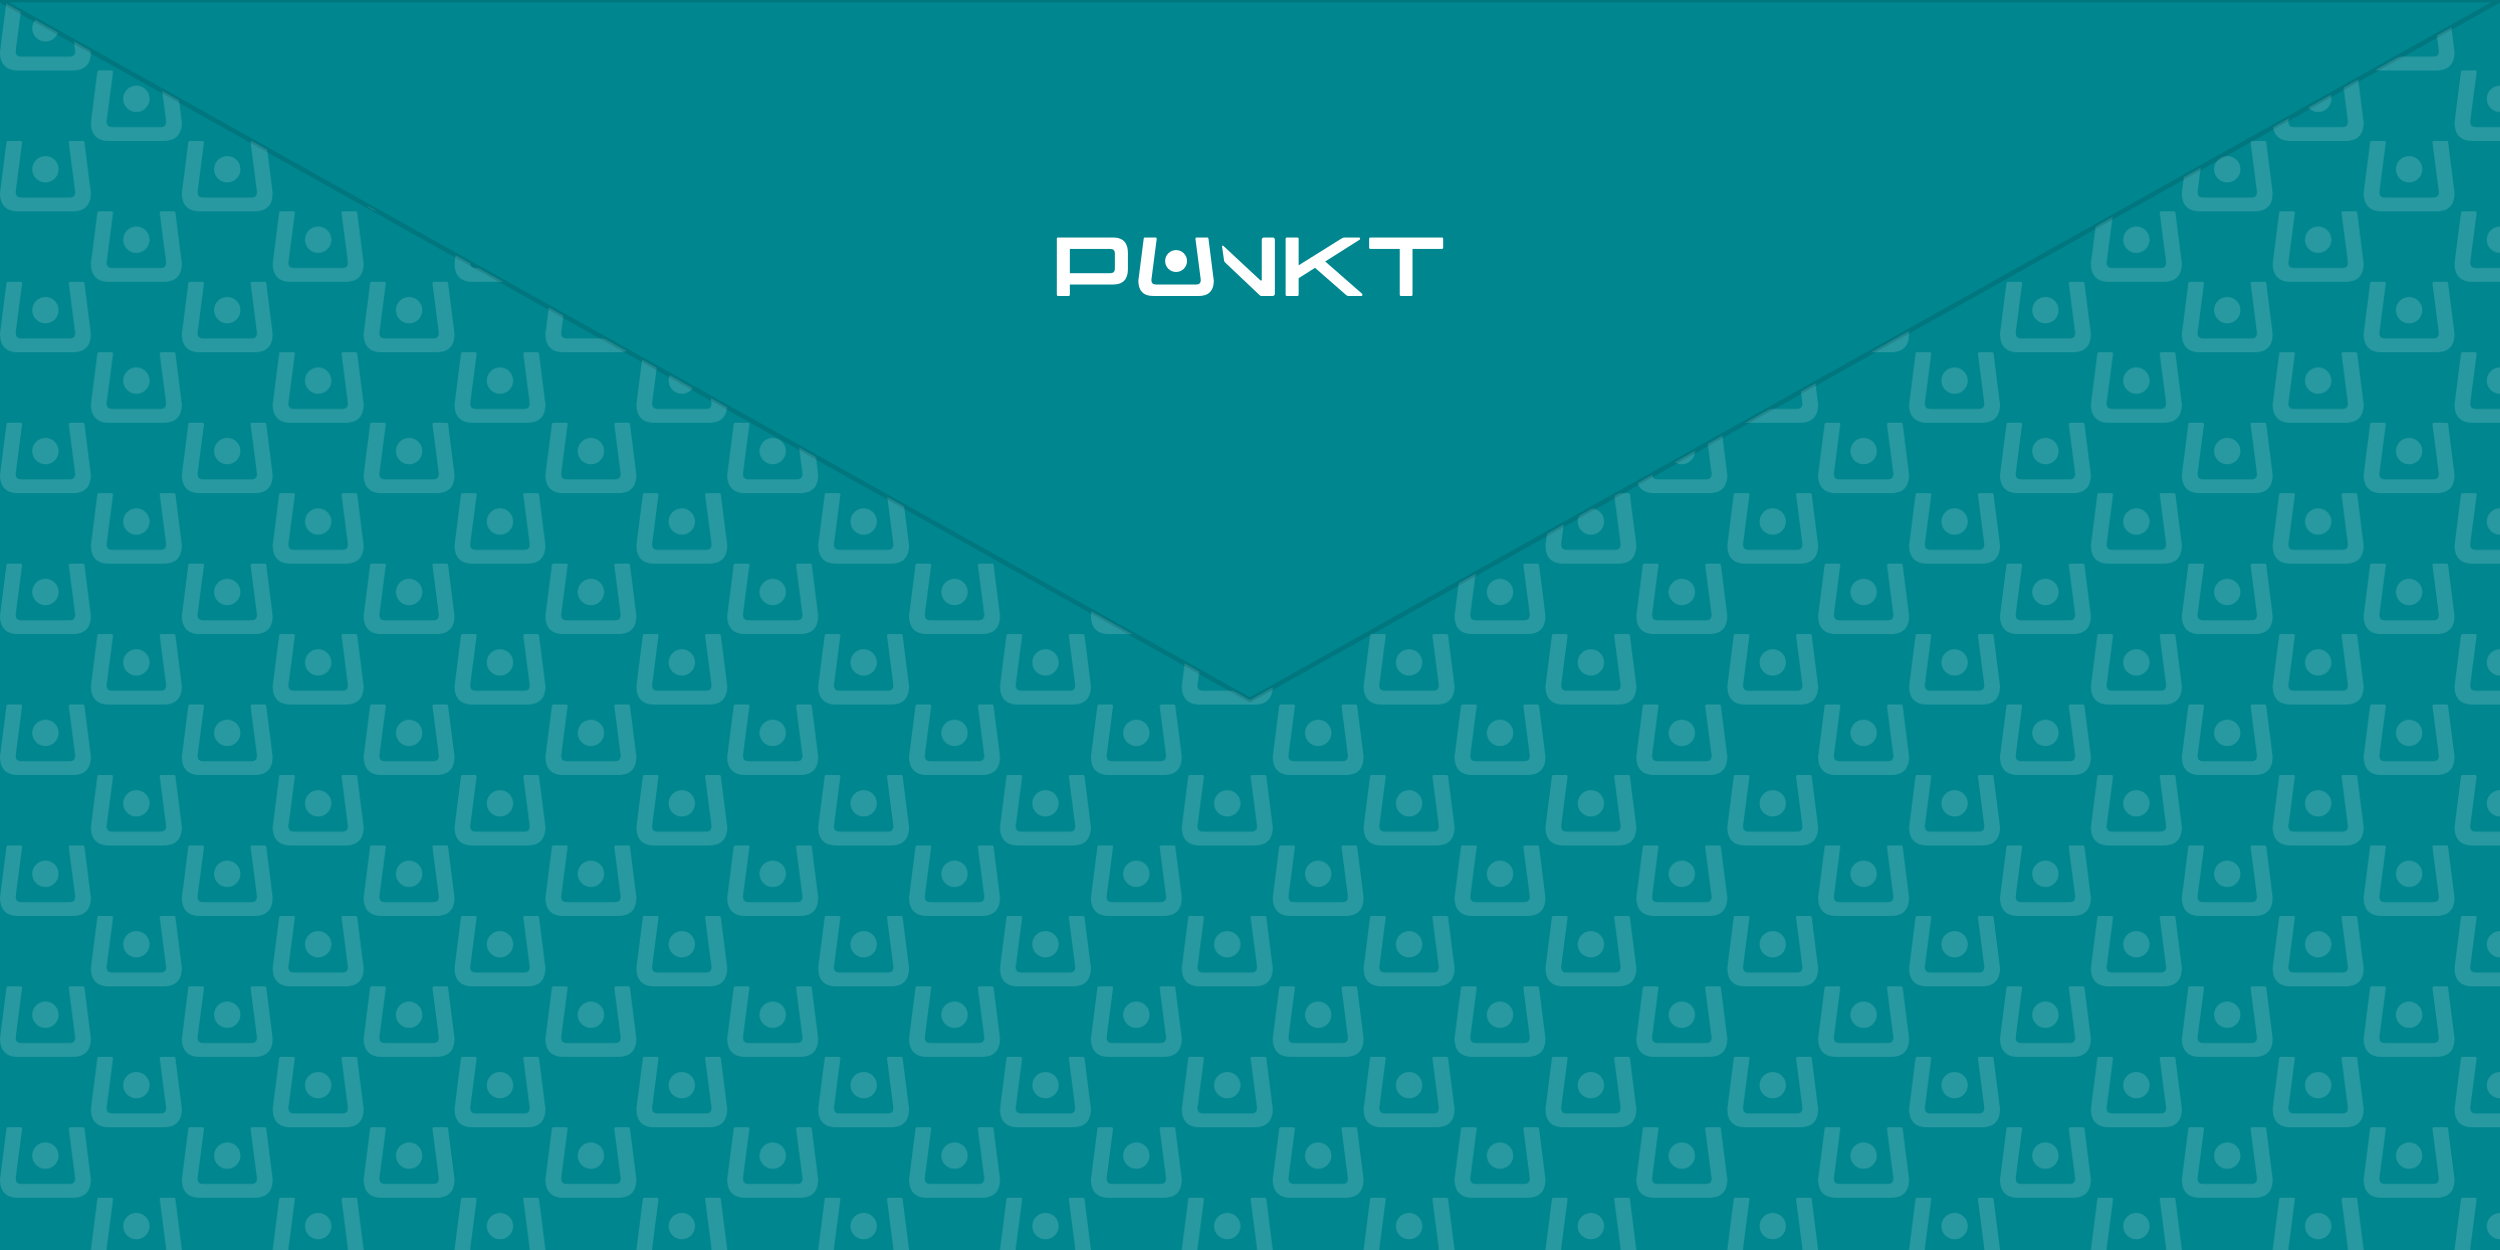
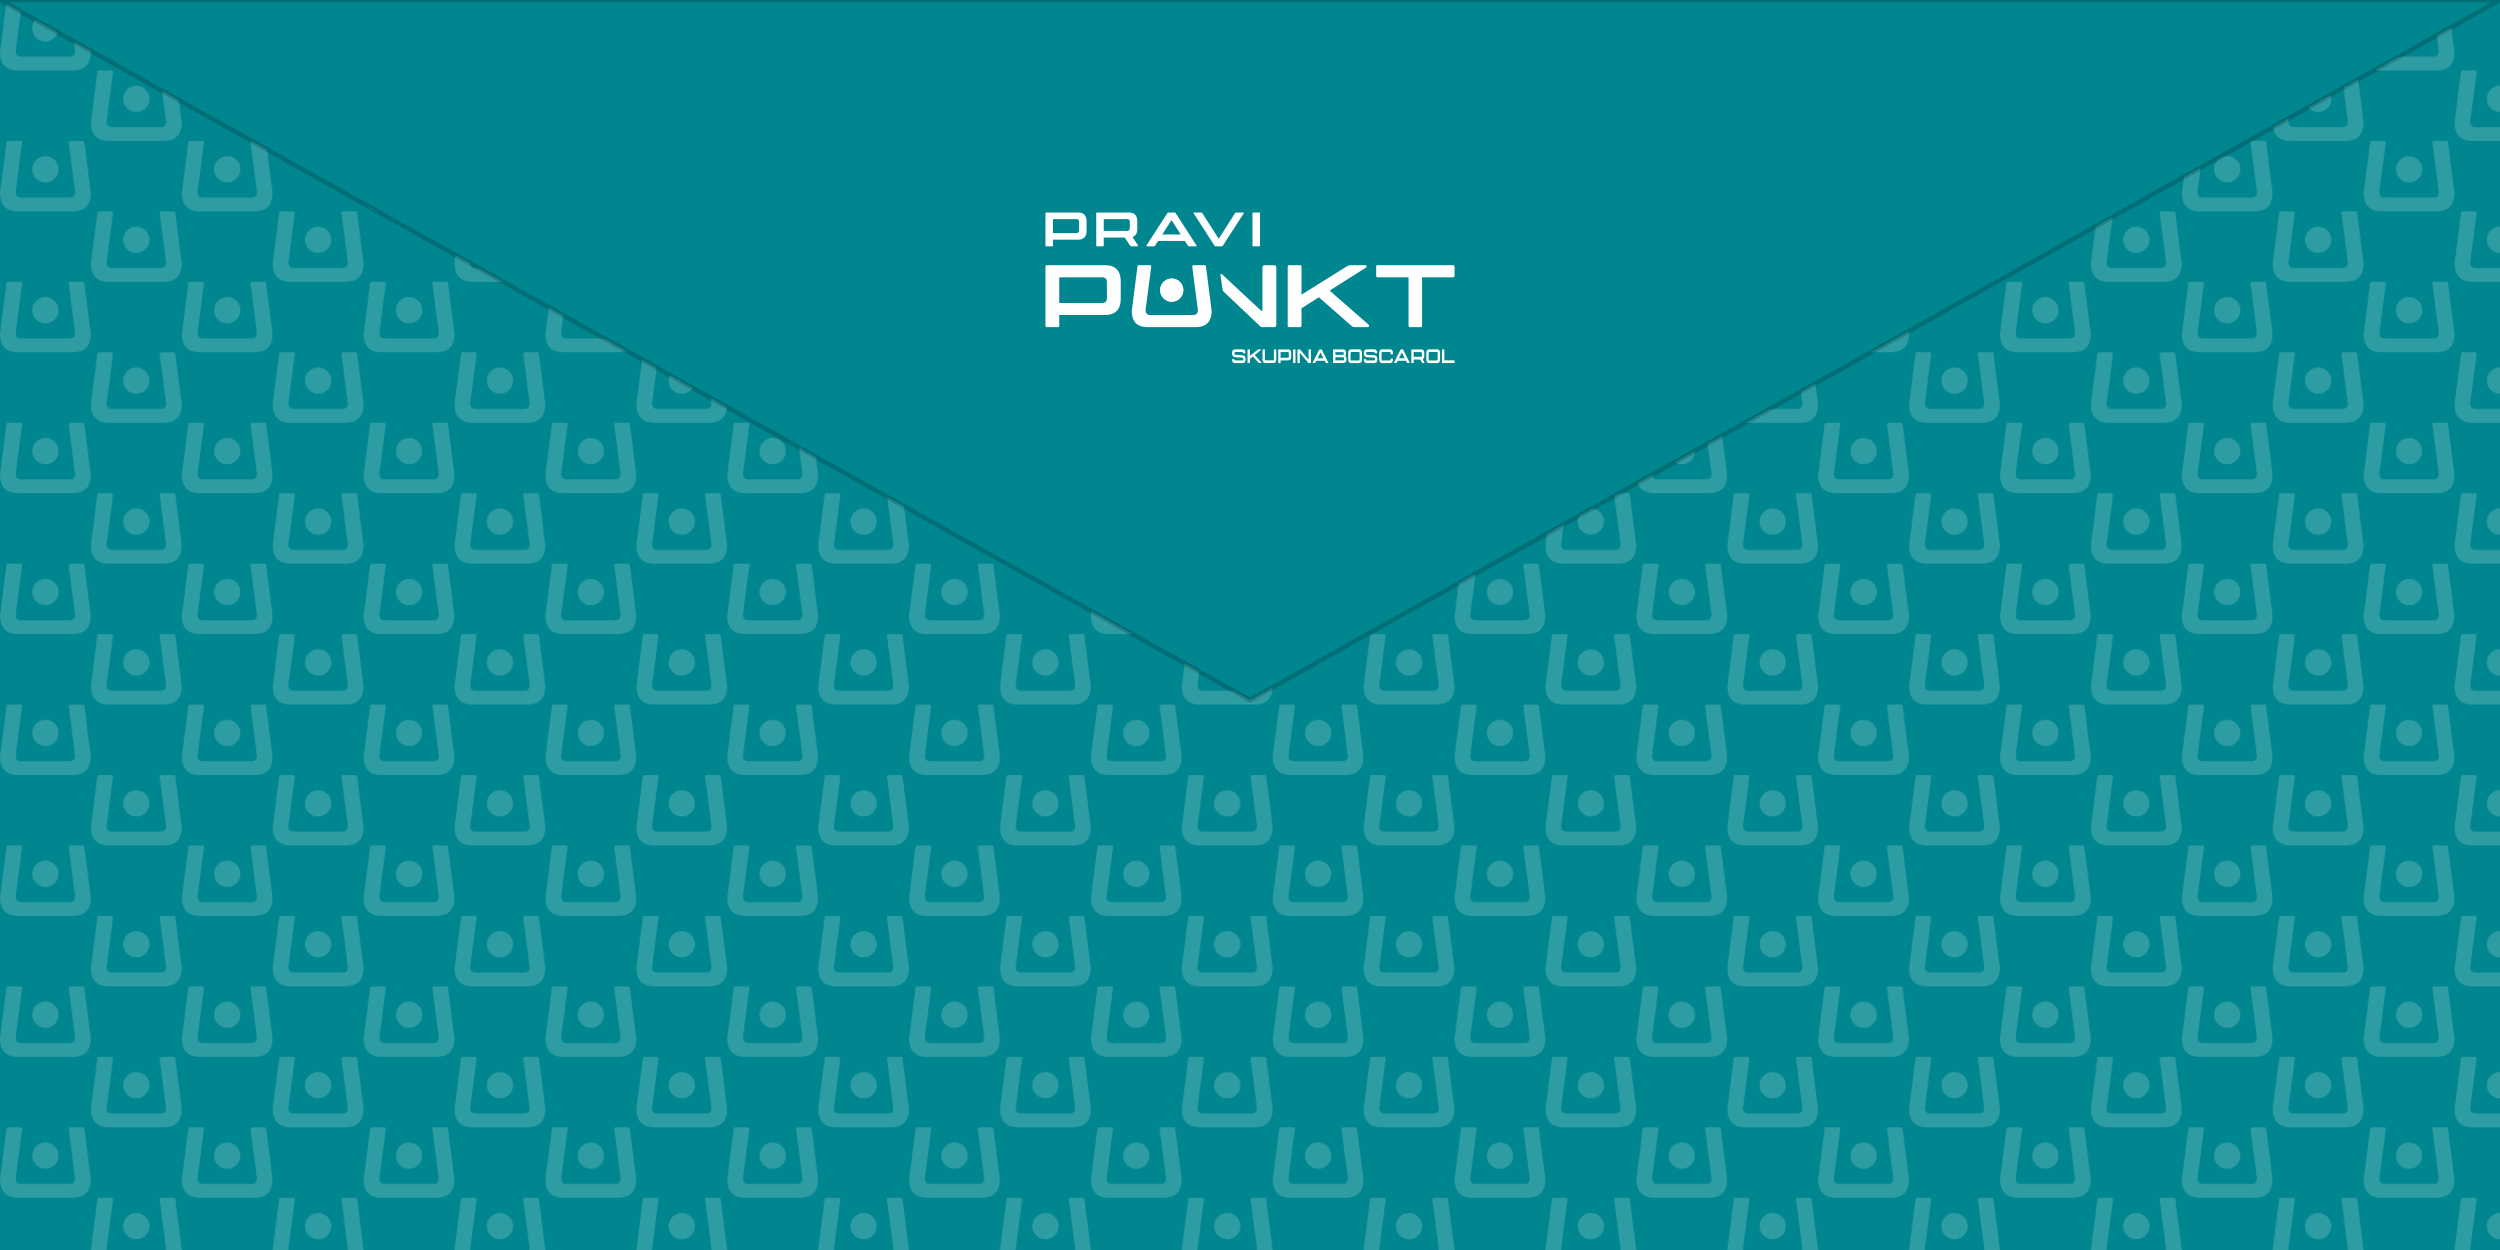
<svg xmlns="http://www.w3.org/2000/svg" xmlns:xlink="http://www.w3.org/1999/xlink" width="220mm" height="110mm" viewBox="0 0 220 110">
  <defs>
-     <symbol id="wm" viewBox="150 550.29 900 136.22" preserveAspectRatio="xMidYMid meet">
-       <path d="M 180.35 576.95 L 180.35 633.39 L 273.96 633.39 C 281.55 633.39 285.25 630.47 285.25 622.10 L 285.25 588.04 C 285.25 579.67 281.55 576.95 273.96 576.95 Z M 150 683.40 L 150 553.40 C 150 551.46 151.16 550.29 153.11 550.29 L 280.97 550.29 C 305.10 550.29 315.61 563.71 315.61 585.90 L 315.61 624.43 C 315.61 646.42 305.10 659.85 280.97 659.85 L 180.35 659.85 L 180.35 683.40 C 180.35 685.35 179.38 686.51 177.44 686.51 L 153.11 686.51 C 151.16 686.51 150 685.35 150 683.40 " />
-       <path d="M 500.18 550.29 L 476.05 550.29 C 474.11 550.29 472.94 551.46 472.94 553.40 L 485.30 648.76 C 485.30 657.13 481.41 659.85 474.01 659.85 L 381.58 659.85 C 374.18 659.85 370.29 657.13 370.29 648.76 L 382.71 553.40 C 382.71 551.46 381.73 550.29 379.79 550.29 L 355.46 550.29 C 353.51 550.29 352.35 551.46 352.35 553.40 L 339.93 650.90 C 339.93 673.08 350.44 686.51 374.57 686.51 L 481.02 686.51 C 483.10 686.51 485.04 686.38 486.92 686.18 C 506.85 684.10 515.66 671.17 515.66 650.90 L 503.30 553.40 C 503.30 551.46 502.13 550.29 500.18 550.29 " />
-       <path d="M 653 550.29 L 632.30 550.29 C 629.58 550.29 627.37 552.5 627.37 555.21 L 627.37 648.89 C 627.37 649.89 626.56 650.71 625.56 650.71 C 625.10 650.71 624.66 650.53 624.32 650.22 L 537.93 569.74 C 536.68 568.57 534.65 569.63 534.90 571.33 L 539.62 604.07 C 539.85 605.67 540.62 607.15 541.79 608.26 L 621.87 684.12 C 621.90 684.16 621.94 684.20 621.99 684.23 C 623.69 685.57 624.48 686.51 626.40 686.51 L 653 686.51 C 655.72 686.51 657.92 684.31 657.92 681.58 L 657.92 555.21 C 657.92 552.49 655.72 550.29 653 550.29 " />
-       <path d="M 682.97 683.40 L 682.97 553.40 C 682.97 551.46 684.14 550.29 686.08 550.29 L 710.41 550.29 C 712.35 550.29 713.33 551.46 713.33 553.40 L 713.33 615.09 L 811.02 553.98 C 813.94 552.23 817.05 550.29 820.75 550.29 L 854.03 550.29 C 856.56 550.29 857.92 553.79 854.81 555.74 L 775.21 606.14 L 861.03 681.26 C 862.59 682.82 862.40 686.51 859.28 686.51 L 829.51 686.51 C 826.40 686.51 825.03 685.35 822.70 683.21 L 751.47 620.93 L 713.33 645.06 L 713.33 683.40 C 713.33 685.35 712.35 686.51 710.41 686.51 L 686.08 686.51 C 684.14 686.51 682.97 685.35 682.97 683.40 " />
-       <path d="M 948.80 683.40 L 948.80 576.95 L 880.68 576.95 C 878.74 576.95 877.57 575.78 877.57 573.83 L 877.57 553.40 C 877.57 551.46 878.74 550.29 880.68 550.29 L 1046.88 550.29 C 1048.83 550.29 1050 551.46 1050 553.40 L 1050 573.83 C 1050 575.78 1048.83 576.95 1046.88 576.95 L 978.57 576.95 L 978.57 683.40 C 978.57 685.35 977.60 686.51 975.66 686.51 L 951.91 686.51 C 949.96 686.51 948.80 685.35 948.80 683.40 " />
-       <path d="M 453.30 605.11 C 453.30 619.19 441.88 630.61 427.80 630.61 C 413.71 630.61 402.30 619.19 402.30 605.11 C 402.30 591.03 413.71 579.61 427.80 579.61 C 441.88 579.61 453.30 591.03 453.30 605.11 " />
+     <symbol id="lg-pos" viewBox="0 0 394.69 145.29">
+       <path d="M0,109.22v-57.01c0-.85.51-1.37,1.37-1.37h56.07c10.58,0,15.19,5.89,15.19,15.62v16.9c0,9.64-4.61,15.53-15.19,15.53H13.31v10.33c0,.85-.43,1.37-1.28,1.37H1.37c-.85,0-1.37-.51-1.37-1.37ZM13.31,62.54v24.75h41.05c3.33,0,4.95-1.28,4.95-4.95v-14.94c0-3.67-1.62-4.86-4.95-4.86H13.31Z" fill="#000" />
+       <path d="M233.73,109.22v-57.01c0-.85.51-1.37,1.37-1.37h10.67c.85,0,1.28.51,1.28,1.37v27.05l42.84-26.8c1.28-.77,2.65-1.62,4.27-1.62h14.59c1.11,0,1.71,1.54.34,2.39l-34.91,22.1,37.64,32.94c.68.68.6,2.3-.77,2.3h-13.06c-1.37,0-1.96-.51-2.99-1.45l-31.24-27.31-16.73,10.58v16.81c0,.85-.43,1.37-1.28,1.37h-10.67c-.85,0-1.37-.51-1.37-1.37Z" fill="#000" />
+       <path d="M350.31,109.22v-46.68h-29.87c-.85,0-1.37-.51-1.37-1.37v-8.96c0-.85.51-1.37,1.37-1.37h72.88c.85,0,1.37.51,1.37,1.37v8.96c0,.85-.51,1.37-1.37,1.37h-29.96v46.68c0,.85-.43,1.37-1.28,1.37h-10.41c-.85,0-1.37-.51-1.37-1.37Z" fill="#000" />
+       <path d="M220.59,50.85h-9.08c-1.19,0-2.16.97-2.16,2.16v41.08c0,.44-.36.8-.8.8h0c-.2,0-.4-.08-.54-.21l-37.88-35.29c-.55-.51-1.44-.05-1.33.7l2.07,14.36c.1.7.44,1.35.95,1.84l35.12,33.27s.04.03.05.05c.75.59,1.09,1,1.93,1h11.66c1.19,0,2.16-.97,2.16-2.16v-55.42c0-1.19-.97-2.16-2.16-2.16Z" fill="#000" />
+       <path d="M0,31.88V.75c0-.47.28-.75.75-.75h30.62c5.78,0,8.3,3.22,8.3,8.53v9.23c0,5.27-2.52,8.48-8.3,8.48H7.27v5.64c0,.47-.23.75-.7.75H.75c-.47,0-.75-.28-.75-.75ZM7.27,6.39v13.52h22.42c1.82,0,2.7-.7,2.7-2.7v-8.16c0-2-.89-2.66-2.7-2.66H7.27Z" fill="#000" />
+       <path d="M48.98,31.88V.75c0-.47.28-.75.75-.75h30.62c5.78,0,8.3,3.22,8.3,8.53v7.08c0,4.05-1.44,6.9-4.71,8.02l5.17,7.78c.47.65-.09,1.21-.89,1.21h-5.27c-.61,0-.93-.28-1.31-.79l-5.22-7.69h-20.18v7.74c0,.47-.23.75-.7.75h-5.83c-.47,0-.75-.28-.75-.75ZM56.25,6.39v11.37h22.42c1.82,0,2.7-.7,2.7-2.66v-6.06c0-2-.89-2.66-2.7-2.66h-22.42Z" fill="#000" />
+       <path d="M124.67,0c.51,0,.75.28,1.03.75l19.95,30.9c.42.61.09.98-.37.98h-6.9c-.51,0-.79-.33-1.12-.84l-2.8-4.38h-25.73l-2.8,4.38c-.33.51-.56.84-1.12.84h-6.9c-.47,0-.79-.37-.37-.98L117.5.75c.28-.47.56-.75,1.03-.75h6.15ZM112.7,21.21h17.8l-8.58-13.47h-.61l-8.62,13.47Z" fill="#000" />
+       <path d="M163.03,31.88L143.08.98c-.42-.61-.09-.98.37-.98h6.9c.56,0,.79.33,1.12.84l15.38,24.05h.61L182.79.84c.33-.51.61-.84,1.12-.84h6.9c.47,0,.79.37.37.98l-19.95,30.9c-.28.47-.51.75-1.03.75h-6.15c-.47,0-.75-.28-1.03-.75Z" fill="#000" />
+       <path d="M199.71,31.88V.75c0-.47.28-.75.75-.75h5.83c.47,0,.7.28.7.75v31.13c0,.47-.23.75-.7.75h-5.83c-.47,0-.75-.28-.75-.75Z" fill="#000" />
+       <path d="M153.57,50.85h-10.58c-.85,0-1.37.51-1.37,1.37l5.42,41.82c0,3.67-1.71,4.86-4.95,4.86h-40.54c-3.24,0-4.95-1.19-4.95-4.86l5.45-41.82c0-.85-.43-1.37-1.28-1.37h-10.67c-.85,0-1.37.51-1.37,1.37l-5.45,42.76c0,9.73,4.61,15.62,15.19,15.62h46.68c.91,0,1.76-.06,2.59-.15,8.74-.91,12.6-6.58,12.6-15.47l-5.42-42.76c0-.85-.51-1.37-1.37-1.37Z" fill="#00868f" />
+       <circle cx="121.83" cy="74.89" r="11.18" fill="#00868f" />
+       <circle cx="121.83" cy="74.89" r="11.18" fill="#00868f" />
+       <path d="M180.04,141.92c0-.28.12-.43.37-.43h1.47c.25,0,.37.15.41.43.1.54.47.8.94.8h6.6c.69,0,1.06-.36,1.06-1.22,0-.66-.1-1.4-1.1-1.44l-6.6-.45c-2.25-.15-3.14-1.59-3.14-3.89,0-2.64,1.06-3.69,3.2-3.69h6.71c2.1,0,2.94,1.22,2.94,3.37,0,.28-.12.43-.37.43h-1.47c-.25,0-.37-.15-.41-.43-.1-.54-.47-.8-.94-.8h-6.36c-.69,0-1.06.36-1.06,1.22,0,.66.1,1.4,1.1,1.44l6.6.45c2.25.15,3.14,1.59,3.14,3.87,0,2.66-1.06,3.71-3.2,3.71h-6.95c-2.1,0-2.94-1.22-2.94-3.37Z" fill="#00868f" />
+       <path d="M194.97,144.92v-12.5c0-.19.09-.3.23-.3h1.84c.15,0,.22.11.22.3v5.93l7.37-5.88c.22-.17.46-.36.73-.36h2.51c.19,0,.29.34.06.52l-6.01,4.85,6.48,7.23c.12.15.1.51-.13.51h-2.25c-.24,0-.34-.11-.51-.32l-5.38-5.99-2.88,2.32v3.69c0,.19-.07.3-.22.3h-1.84c-.15,0-.23-.11-.23-.3Z" fill="#00868f" />
+       <path d="M209.43,141.79v-9.38c0-.19.09-.3.23-.3h1.84c.15,0,.22.11.22.3v9.17c0,.8.29,1.07.85,1.07h6.98c.56,0,.85-.26.85-1.07v-9.17c0-.19.07-.3.22-.3h1.84c.15,0,.23.11.23.3v9.38c0,2.13-.79,3.43-2.61,3.43h-8.04c-1.82,0-2.61-1.29-2.61-3.43Z" fill="#00868f" />
+       <path d="M224.6,144.92v-12.5c0-.19.09-.3.23-.3h9.65c1.82,0,2.61,1.29,2.61,3.43v3.71c0,2.12-.79,3.41-2.61,3.41h-7.59v2.27c0,.19-.07.3-.22.3h-1.84c-.15,0-.23-.11-.23-.3ZM226.89,134.68v5.43h7.07c.57,0,.85-.28.85-1.09v-3.28c0-.8-.28-1.07-.85-1.07h-7.07Z" fill="#00868f" />
+       <path d="M238.94,144.92v-12.5c0-.19.09-.3.23-.3h1.84c.15,0,.22.11.22.3v12.5c0,.19-.07.3-.22.3h-1.84c-.15,0-.23-.11-.23-.3Z" fill="#00868f" />
+       <path d="M243.14,144.92v-12.5c0-.19.09-.3.23-.3h2.14c.13,0,.21.09.32.22l7.83,9.43h.19v-9.36c0-.19.09-.3.24-.3h1.84c.15,0,.24.11.24.3v12.5c0,.19-.09.3-.24.3h-2.14c-.15,0-.21-.09-.34-.22l-7.81-9.43h-.21v9.36c0,.19-.07.3-.22.3h-1.84c-.15,0-.23-.11-.23-.3Z" fill="#00868f" />
+       <path d="M266.31,132.11c.16,0,.24.11.32.3l6.29,12.41c.13.24.03.39-.12.39h-2.17c-.16,0-.25-.13-.35-.34l-.88-1.76h-8.11l-.88,1.76c-.1.21-.18.34-.35.34h-2.17c-.15,0-.25-.15-.12-.39l6.29-12.41c.09-.19.18-.3.32-.3h1.94ZM262.54,140.63h5.61l-2.7-5.41h-.19l-2.72,5.41Z" fill="#00868f" />
+       <path d="M277.45,144.93v-12.54c0-.19.07-.28.22-.28h9.53c1.95,0,2.84,1.05,2.84,3.37v.34c0,1.2-.25,2.04-.97,2.49v.24c.91.45,1.34,1.24,1.34,2.28v.79c0,2.26-.94,3.59-3.11,3.59h-9.62c-.15,0-.22-.09-.22-.28ZM279.74,134.68v2.7h7.15c.5,0,.9-.09.9-1.16v-.39c0-1.12-.4-1.14-.88-1.14h-7.17ZM279.74,139.69v2.96h7.39c.69,0,1.03-.26,1.03-1.12v-.69c0-.82-.34-1.14-1.03-1.14h-7.39Z" fill="#00868f" />
+       <path d="M292.1,141.86v-6.4c0-2.13.91-3.43,2.73-3.43h7.8c1.82,0,2.73,1.29,2.73,3.43v6.4c0,2.13-.91,3.43-2.73,3.43h-7.8c-1.82,0-2.73-1.29-2.73-3.43ZM302.1,142.73c.57,0,.97-.26.97-1.07v-5.99c0-.8-.4-1.07-.97-1.07h-6.74c-.57,0-.97.26-.97,1.07v5.99c0,.8.4,1.07.97,1.07h6.74Z" fill="#00868f" />
+       <path d="M307.13,141.92c0-.28.12-.43.37-.43h1.47c.25,0,.37.15.41.43.1.54.47.8.94.8h6.6c.69,0,1.06-.36,1.06-1.22,0-.66-.1-1.4-1.1-1.44l-6.6-.45c-2.25-.15-3.14-1.59-3.14-3.89,0-2.64,1.06-3.69,3.2-3.69h6.71c2.1,0,2.94,1.22,2.94,3.37,0,.28-.12.43-.37.43h-1.47c-.25,0-.37-.15-.41-.43-.1-.54-.47-.8-.94-.8h-6.36c-.69,0-1.06.36-1.06,1.22,0,.66.1,1.4,1.1,1.44l6.6.45c2.25.15,3.14,1.59,3.14,3.87,0,2.66-1.06,3.71-3.2,3.71h-6.95c-2.1,0-2.94-1.22-2.94-3.37Z" fill="#00868f" />
+       <path d="M321.98,141.86v-6.4c0-2.13.91-3.43,2.73-3.43h7.93c1.82,0,2.6,1.29,2.6,3.43v1.05c0,.21-.1.32-.26.32h-1.79c-.15,0-.23-.11-.23-.32v-.84c0-.8-.24-1.07-.79-1.07h-6.92c-.57,0-.97.26-.97,1.07v5.99c0,.8.4,1.07.97,1.07h6.92c.56,0,.79-.24.79-1.12v-.34c0-.21.09-.32.25-.32h1.78c.16,0,.26.11.26.32v.54c0,2.21-.78,3.48-2.6,3.48h-7.93c-1.82,0-2.73-1.29-2.73-3.43Z" fill="#00868f" />
+       <path d="M344.79,132.11c.16,0,.24.11.32.3l6.29,12.41c.13.24.03.39-.12.39h-2.17c-.16,0-.25-.13-.35-.34l-.88-1.76h-8.11l-.88,1.76c-.1.21-.18.34-.35.34h-2.17c-.15,0-.25-.15-.12-.39l6.29-12.41c.09-.19.18-.3.32-.3h1.94ZM341.02,140.63h5.61l-2.7-5.41h-.19l-2.72,5.41Z" fill="#00868f" />
+       <path d="M352.99,144.92v-12.5c0-.19.09-.3.23-.3h9.65c1.82,0,2.61,1.29,2.61,3.43v2.85c0,1.63-.46,2.77-1.48,3.22l1.63,3.13c.15.26-.03.49-.28.49h-1.66c-.19,0-.29-.11-.41-.32l-1.65-3.09h-6.36v3.11c0,.19-.07.3-.22.3h-1.84c-.15,0-.23-.11-.23-.3ZM355.28,134.68v4.57h7.07c.57,0,.85-.28.85-1.07v-2.43c0-.8-.28-1.07-.85-1.07h-7.07Z" fill="#00868f" />
+       <path d="M367.45,141.86v-6.4c0-2.13.91-3.43,2.73-3.43h7.8c1.82,0,2.73,1.29,2.73,3.43v6.4c0,2.13-.91,3.43-2.73,3.43h-7.8c-1.82,0-2.73-1.29-2.73-3.43ZM377.45,142.73c.57,0,.97-.26.97-1.07v-5.99c0-.8-.4-1.07-.97-1.07h-6.74c-.57,0-.97.26-.97,1.07v5.99c0,.8.4,1.07.97,1.07h6.74Z" fill="#00868f" />
+       <path d="M382.55,144.92v-12.5c0-.19.09-.3.23-.3h1.84c.15,0,.22.11.22.3v10.24h9.61c.15,0,.23.11.23.3v1.97c0,.19-.09.3-.23.3h-11.66c-.15,0-.23-.11-.23-.3Z" fill="#00868f" />
    </symbol>
-     <symbol id="ic" viewBox="339.93 550.29 175.73 136.22" preserveAspectRatio="xMidYMid meet">
-       <path d="M 500.18 550.29 L 476.05 550.29 C 474.11 550.29 472.94 551.46 472.94 553.40 L 485.30 648.76 C 485.30 657.13 481.41 659.85 474.01 659.85 L 381.58 659.85 C 374.18 659.85 370.29 657.13 370.29 648.76 L 382.71 553.40 C 382.71 551.46 381.73 550.29 379.79 550.29 L 355.46 550.29 C 353.51 550.29 352.35 551.46 352.35 553.40 L 339.93 650.90 C 339.93 673.08 350.44 686.51 374.57 686.51 L 481.02 686.51 C 483.10 686.51 485.04 686.38 486.92 686.18 C 506.85 684.10 515.66 671.17 515.66 650.90 L 503.30 553.40 C 503.30 551.46 502.13 550.29 500.18 550.29 " />
-       <path d="M 453.30 605.11 C 453.30 619.19 441.88 630.61 427.80 630.61 C 413.71 630.61 402.30 619.19 402.30 605.11 C 402.30 591.03 413.71 579.61 427.80 579.61 C 441.88 579.61 453.30 591.03 453.30 605.11 " />
+     <symbol id="lg-neg" viewBox="0 0 394.69 145.29">
+       <path d="M0,109.22v-57.01c0-.85.51-1.37,1.37-1.37h56.07c10.58,0,15.19,5.89,15.19,15.62v16.9c0,9.64-4.61,15.53-15.19,15.53H13.31v10.33c0,.85-.43,1.37-1.28,1.37H1.37c-.85,0-1.37-.51-1.37-1.37ZM13.31,62.54v24.75h41.05c3.33,0,4.95-1.28,4.95-4.95v-14.94c0-3.67-1.62-4.86-4.95-4.86H13.31Z" fill="#fff" />
+       <path d="M233.73,109.22v-57.01c0-.85.51-1.37,1.37-1.37h10.67c.85,0,1.28.51,1.28,1.37v27.05l42.84-26.8c1.28-.77,2.65-1.62,4.27-1.62h14.59c1.11,0,1.71,1.54.34,2.39l-34.91,22.1,37.64,32.94c.68.68.6,2.3-.77,2.3h-13.06c-1.37,0-1.96-.51-2.99-1.45l-31.24-27.31-16.73,10.58v16.81c0,.85-.43,1.37-1.28,1.37h-10.67c-.85,0-1.37-.51-1.37-1.37Z" fill="#fff" />
+       <path d="M350.31,109.22v-46.68h-29.87c-.85,0-1.37-.51-1.37-1.37v-8.96c0-.85.51-1.37,1.37-1.37h72.88c.85,0,1.37.51,1.37,1.37v8.96c0,.85-.51,1.37-1.37,1.37h-29.96v46.68c0,.85-.43,1.37-1.28,1.37h-10.41c-.85,0-1.37-.51-1.37-1.37Z" fill="#fff" />
+       <path d="M220.59,50.85h-9.08c-1.19,0-2.16.97-2.16,2.16v41.08c0,.44-.36.8-.8.8h0c-.2,0-.4-.08-.54-.21l-37.88-35.29c-.55-.51-1.44-.05-1.33.7l2.07,14.36c.1.7.44,1.35.95,1.84l35.12,33.27s.04.03.05.05c.75.59,1.09,1,1.93,1h11.66c1.19,0,2.16-.97,2.16-2.16v-55.42c0-1.19-.97-2.16-2.16-2.16Z" fill="#fff" />
+       <path d="M0,31.88V.75c0-.47.28-.75.75-.75h30.62c5.78,0,8.3,3.22,8.3,8.53v9.23c0,5.27-2.52,8.48-8.3,8.48H7.27v5.64c0,.47-.23.75-.7.75H.75c-.47,0-.75-.28-.75-.75ZM7.27,6.39v13.52h22.42c1.82,0,2.7-.7,2.7-2.7v-8.16c0-2-.89-2.66-2.7-2.66H7.27Z" fill="#fff" />
+       <path d="M48.98,31.88V.75c0-.47.28-.75.75-.75h30.62c5.78,0,8.3,3.22,8.3,8.53v7.08c0,4.05-1.44,6.9-4.71,8.02l5.17,7.78c.47.65-.09,1.21-.89,1.21h-5.27c-.61,0-.93-.28-1.31-.79l-5.22-7.69h-20.18v7.74c0,.47-.23.75-.7.75h-5.83c-.47,0-.75-.28-.75-.75ZM56.25,6.39v11.37h22.42c1.82,0,2.7-.7,2.7-2.66v-6.06c0-2-.89-2.66-2.7-2.66h-22.42Z" fill="#fff" />
+       <path d="M124.67,0c.51,0,.75.28,1.03.75l19.95,30.9c.42.61.09.98-.37.98h-6.9c-.51,0-.79-.33-1.12-.84l-2.8-4.38h-25.73l-2.8,4.38c-.33.51-.56.84-1.12.84h-6.9c-.47,0-.79-.37-.37-.98L117.5.75c.28-.47.56-.75,1.03-.75h6.15ZM112.7,21.21h17.8l-8.58-13.47h-.61l-8.62,13.47Z" fill="#fff" />
+       <path d="M163.03,31.88L143.08.98c-.42-.61-.09-.98.37-.98h6.9c.56,0,.79.33,1.12.84l15.38,24.05h.61L182.79.84c.33-.51.61-.84,1.12-.84h6.9c.47,0,.79.37.37.98l-19.95,30.9c-.28.47-.51.75-1.03.75h-6.15c-.47,0-.75-.28-1.03-.75Z" fill="#fff" />
+       <path d="M199.71,31.88V.75c0-.47.28-.75.75-.75h5.83c.47,0,.7.28.7.75v31.13c0,.47-.23.75-.7.75h-5.83c-.47,0-.75-.28-.75-.75Z" fill="#fff" />
+       <path d="M153.57,50.85h-10.58c-.85,0-1.37.51-1.37,1.37l5.42,41.82c0,3.67-1.71,4.86-4.95,4.86h-40.54c-3.24,0-4.95-1.19-4.95-4.86l5.45-41.82c0-.85-.43-1.37-1.28-1.37h-10.67c-.85,0-1.37.51-1.37,1.37l-5.45,42.76c0,9.73,4.61,15.62,15.19,15.62h46.68c.91,0,1.76-.06,2.59-.15,8.74-.91,12.6-6.58,12.6-15.47l-5.42-42.76c0-.85-.51-1.37-1.37-1.37Z" fill="#00868f" />
+       <circle cx="121.83" cy="74.89" r="11.18" fill="#00868f" />
+       <circle cx="121.83" cy="74.89" r="11.18" fill="#00868f" />
+       <path d="M180.04,141.92c0-.28.12-.43.37-.43h1.47c.25,0,.37.15.41.43.1.54.47.8.94.8h6.6c.69,0,1.06-.36,1.06-1.22,0-.66-.1-1.4-1.1-1.44l-6.6-.45c-2.25-.15-3.14-1.59-3.14-3.89,0-2.64,1.06-3.69,3.2-3.69h6.71c2.1,0,2.94,1.22,2.94,3.37,0,.28-.12.43-.37.43h-1.47c-.25,0-.37-.15-.41-.43-.1-.54-.47-.8-.94-.8h-6.36c-.69,0-1.06.36-1.06,1.22,0,.66.1,1.4,1.1,1.44l6.6.45c2.25.15,3.14,1.59,3.14,3.87,0,2.66-1.06,3.71-3.2,3.71h-6.95c-2.1,0-2.94-1.22-2.94-3.37Z" fill="#00868f" />
+       <path d="M194.97,144.92v-12.5c0-.19.09-.3.23-.3h1.84c.15,0,.22.11.22.3v5.93l7.37-5.88c.22-.17.46-.36.73-.36h2.51c.19,0,.29.34.06.52l-6.01,4.85,6.48,7.23c.12.15.1.51-.13.51h-2.25c-.24,0-.34-.11-.51-.32l-5.38-5.99-2.88,2.32v3.69c0,.19-.07.3-.22.3h-1.84c-.15,0-.23-.11-.23-.3Z" fill="#00868f" />
+       <path d="M209.43,141.79v-9.38c0-.19.09-.3.23-.3h1.84c.15,0,.22.11.22.3v9.17c0,.8.29,1.07.85,1.07h6.98c.56,0,.85-.26.85-1.07v-9.17c0-.19.07-.3.22-.3h1.84c.15,0,.23.11.23.3v9.38c0,2.13-.79,3.43-2.61,3.43h-8.04c-1.82,0-2.61-1.29-2.61-3.43Z" fill="#00868f" />
+       <path d="M224.6,144.92v-12.5c0-.19.09-.3.23-.3h9.65c1.82,0,2.61,1.29,2.61,3.43v3.71c0,2.12-.79,3.41-2.61,3.41h-7.59v2.27c0,.19-.07.3-.22.3h-1.84c-.15,0-.23-.11-.23-.3ZM226.89,134.68v5.43h7.07c.57,0,.85-.28.85-1.09v-3.28c0-.8-.28-1.07-.85-1.07h-7.07Z" fill="#00868f" />
+       <path d="M238.94,144.92v-12.5c0-.19.09-.3.23-.3h1.84c.15,0,.22.11.22.3v12.5c0,.19-.07.3-.22.3h-1.84c-.15,0-.23-.11-.23-.3Z" fill="#00868f" />
+       <path d="M243.14,144.92v-12.5c0-.19.09-.3.23-.3h2.14c.13,0,.21.09.32.22l7.83,9.43h.19v-9.36c0-.19.09-.3.24-.3h1.84c.15,0,.24.11.24.3v12.5c0,.19-.09.3-.24.3h-2.14c-.15,0-.21-.09-.34-.22l-7.81-9.43h-.21v9.36c0,.19-.07.3-.22.3h-1.84c-.15,0-.23-.11-.23-.3Z" fill="#00868f" />
+       <path d="M266.31,132.11c.16,0,.24.11.32.3l6.29,12.41c.13.24.03.39-.12.39h-2.17c-.16,0-.25-.13-.35-.34l-.88-1.76h-8.11l-.88,1.76c-.1.21-.18.34-.35.34h-2.17c-.15,0-.25-.15-.12-.39l6.29-12.41c.09-.19.18-.3.32-.3h1.94ZM262.54,140.63h5.61l-2.7-5.41h-.19l-2.72,5.41Z" fill="#00868f" />
+       <path d="M277.45,144.93v-12.54c0-.19.07-.28.22-.28h9.53c1.95,0,2.84,1.05,2.84,3.37v.34c0,1.2-.25,2.04-.97,2.49v.24c.91.45,1.34,1.24,1.34,2.28v.79c0,2.26-.94,3.59-3.11,3.59h-9.62c-.15,0-.22-.09-.22-.28ZM279.74,134.68v2.7h7.15c.5,0,.9-.09.9-1.16v-.39c0-1.12-.4-1.14-.88-1.14h-7.17ZM279.74,139.69v2.96h7.39c.69,0,1.03-.26,1.03-1.12v-.69c0-.82-.34-1.14-1.03-1.14h-7.39Z" fill="#00868f" />
+       <path d="M292.1,141.86v-6.4c0-2.13.91-3.43,2.73-3.43h7.8c1.82,0,2.73,1.29,2.73,3.43v6.4c0,2.13-.91,3.43-2.73,3.43h-7.8c-1.82,0-2.73-1.29-2.73-3.43ZM302.1,142.73c.57,0,.97-.26.97-1.07v-5.99c0-.8-.4-1.07-.97-1.07h-6.74c-.57,0-.97.26-.97,1.07v5.99c0,.8.4,1.07.97,1.07h6.74Z" fill="#00868f" />
+       <path d="M307.13,141.92c0-.28.12-.43.37-.43h1.47c.25,0,.37.15.41.43.1.54.47.8.94.8h6.6c.69,0,1.06-.36,1.06-1.22,0-.66-.1-1.4-1.1-1.44l-6.6-.45c-2.25-.15-3.14-1.59-3.14-3.89,0-2.64,1.06-3.69,3.2-3.69h6.71c2.1,0,2.94,1.22,2.94,3.37,0,.28-.12.43-.37.43h-1.47c-.25,0-.37-.15-.41-.43-.1-.54-.47-.8-.94-.8h-6.36c-.69,0-1.06.36-1.06,1.22,0,.66.1,1.4,1.1,1.44l6.6.45c2.25.15,3.14,1.59,3.14,3.87,0,2.66-1.06,3.71-3.2,3.71h-6.95c-2.1,0-2.94-1.22-2.94-3.37Z" fill="#00868f" />
+       <path d="M321.98,141.86v-6.4c0-2.13.91-3.43,2.73-3.43h7.93c1.82,0,2.6,1.29,2.6,3.43v1.05c0,.21-.1.32-.26.32h-1.79c-.15,0-.23-.11-.23-.32v-.84c0-.8-.24-1.07-.79-1.07h-6.92c-.57,0-.97.26-.97,1.07v5.99c0,.8.4,1.07.97,1.07h6.92c.56,0,.79-.24.79-1.12v-.34c0-.21.09-.32.25-.32h1.78c.16,0,.26.11.26.32v.54c0,2.21-.78,3.48-2.6,3.48h-7.93c-1.82,0-2.73-1.29-2.73-3.43Z" fill="#00868f" />
+       <path d="M344.79,132.11c.16,0,.24.11.32.3l6.29,12.41c.13.24.03.39-.12.39h-2.17c-.16,0-.25-.13-.35-.34l-.88-1.76h-8.11l-.88,1.76c-.1.21-.18.34-.35.34h-2.17c-.15,0-.25-.15-.12-.39l6.29-12.41c.09-.19.18-.3.32-.3h1.94ZM341.02,140.63h5.61l-2.7-5.41h-.19l-2.72,5.41Z" fill="#00868f" />
+       <path d="M352.99,144.92v-12.5c0-.19.09-.3.23-.3h9.65c1.82,0,2.61,1.29,2.61,3.43v2.85c0,1.63-.46,2.77-1.48,3.22l1.63,3.13c.15.26-.03.49-.28.49h-1.66c-.19,0-.29-.11-.41-.32l-1.65-3.09h-6.36v3.11c0,.19-.07.3-.22.3h-1.84c-.15,0-.23-.11-.23-.3ZM355.28,134.68v4.57h7.07c.57,0,.85-.28.85-1.07v-2.43c0-.8-.28-1.07-.85-1.07h-7.07Z" fill="#00868f" />
+       <path d="M367.45,141.86v-6.4c0-2.13.91-3.43,2.73-3.43h7.8c1.82,0,2.73,1.29,2.73,3.43v6.4c0,2.13-.91,3.43-2.73,3.43h-7.8c-1.82,0-2.73-1.29-2.73-3.43ZM377.45,142.73c.57,0,.97-.26.97-1.07v-5.99c0-.8-.4-1.07-.97-1.07h-6.74c-.57,0-.97.26-.97,1.07v5.99c0,.8.4,1.07.97,1.07h6.74Z" fill="#00868f" />
+       <path d="M382.55,144.92v-12.5c0-.19.09-.3.23-.3h1.84c.15,0,.22.11.22.3v10.24h9.61c.15,0,.23.11.23.3v1.97c0,.19-.09.3-.23.3h-11.66c-.15,0-.23-.11-.23-.3Z" fill="#00868f" />
+     </symbol>
+     <symbol id="lg-mono" viewBox="0 0 394.69 145.29">
+       <path d="M0,109.22v-57.01c0-.85.51-1.37,1.37-1.37h56.07c10.58,0,15.19,5.89,15.19,15.62v16.9c0,9.64-4.61,15.53-15.19,15.53H13.31v10.33c0,.85-.43,1.37-1.28,1.37H1.37c-.85,0-1.37-.51-1.37-1.37ZM13.31,62.54v24.75h41.05c3.33,0,4.95-1.28,4.95-4.95v-14.94c0-3.67-1.62-4.86-4.95-4.86H13.31Z" fill="#fff" />
+       <path d="M233.73,109.22v-57.01c0-.85.51-1.37,1.37-1.37h10.67c.85,0,1.28.51,1.28,1.37v27.05l42.84-26.8c1.28-.77,2.65-1.62,4.27-1.62h14.59c1.11,0,1.71,1.54.34,2.39l-34.91,22.1,37.64,32.94c.68.68.6,2.3-.77,2.3h-13.06c-1.37,0-1.96-.51-2.99-1.45l-31.24-27.31-16.73,10.58v16.81c0,.85-.43,1.37-1.28,1.37h-10.67c-.85,0-1.37-.51-1.37-1.37Z" fill="#fff" />
+       <path d="M350.31,109.22v-46.68h-29.87c-.85,0-1.37-.51-1.37-1.37v-8.96c0-.85.51-1.37,1.37-1.37h72.88c.85,0,1.37.51,1.37,1.37v8.96c0,.85-.51,1.37-1.37,1.37h-29.96v46.68c0,.85-.43,1.37-1.28,1.37h-10.41c-.85,0-1.37-.51-1.37-1.37Z" fill="#fff" />
+       <path d="M220.59,50.85h-9.08c-1.19,0-2.16.97-2.16,2.16v41.08c0,.44-.36.8-.8.8h0c-.2,0-.4-.08-.54-.21l-37.88-35.29c-.55-.51-1.44-.05-1.33.7l2.07,14.36c.1.7.44,1.35.95,1.84l35.12,33.27s.04.03.05.05c.75.59,1.09,1,1.93,1h11.66c1.19,0,2.16-.97,2.16-2.16v-55.42c0-1.19-.97-2.16-2.16-2.16Z" fill="#fff" />
+       <path d="M0,31.88V.75c0-.47.28-.75.75-.75h30.62c5.78,0,8.3,3.22,8.3,8.53v9.23c0,5.27-2.52,8.48-8.3,8.48H7.27v5.64c0,.47-.23.75-.7.75H.75c-.47,0-.75-.28-.75-.75ZM7.27,6.39v13.52h22.42c1.82,0,2.7-.7,2.7-2.7v-8.16c0-2-.89-2.66-2.7-2.66H7.27Z" fill="#fff" />
+       <path d="M48.98,31.88V.75c0-.47.28-.75.75-.75h30.62c5.78,0,8.3,3.22,8.3,8.53v7.08c0,4.05-1.44,6.9-4.71,8.02l5.17,7.78c.47.65-.09,1.21-.89,1.21h-5.27c-.61,0-.93-.28-1.31-.79l-5.22-7.69h-20.18v7.74c0,.47-.23.75-.7.75h-5.83c-.47,0-.75-.28-.75-.75ZM56.25,6.39v11.37h22.42c1.82,0,2.7-.7,2.7-2.66v-6.06c0-2-.89-2.66-2.7-2.66h-22.42Z" fill="#fff" />
+       <path d="M124.67,0c.51,0,.75.28,1.03.75l19.95,30.9c.42.61.09.98-.37.98h-6.9c-.51,0-.79-.33-1.12-.84l-2.8-4.38h-25.73l-2.8,4.38c-.33.51-.56.84-1.12.84h-6.9c-.47,0-.79-.37-.37-.98L117.5.75c.28-.47.56-.75,1.03-.75h6.15ZM112.7,21.21h17.8l-8.58-13.47h-.61l-8.62,13.47Z" fill="#fff" />
+       <path d="M163.03,31.88L143.08.98c-.42-.61-.09-.98.37-.98h6.9c.56,0,.79.33,1.12.84l15.38,24.05h.61L182.79.84c.33-.51.61-.84,1.12-.84h6.9c.47,0,.79.37.37.98l-19.95,30.9c-.28.47-.51.75-1.03.75h-6.15c-.47,0-.75-.28-1.03-.75Z" fill="#fff" />
+       <path d="M199.71,31.88V.75c0-.47.28-.75.75-.75h5.83c.47,0,.7.28.7.75v31.13c0,.47-.23.75-.7.75h-5.83c-.47,0-.75-.28-.75-.75Z" fill="#fff" />
+       <path d="M153.57,50.85h-10.58c-.85,0-1.37.51-1.37,1.37l5.42,41.82c0,3.67-1.71,4.86-4.95,4.86h-40.54c-3.24,0-4.95-1.19-4.95-4.86l5.45-41.82c0-.85-.43-1.37-1.28-1.37h-10.67c-.85,0-1.37.51-1.37,1.37l-5.45,42.76c0,9.73,4.61,15.62,15.19,15.62h46.68c.91,0,1.76-.06,2.59-.15,8.74-.91,12.6-6.58,12.6-15.47l-5.42-42.76c0-.85-.51-1.37-1.37-1.37Z" fill="#fff" />
+       <circle cx="121.83" cy="74.89" r="11.18" fill="#fff" />
+       <circle cx="121.83" cy="74.89" r="11.18" fill="#fff" />
+       <path d="M180.04,141.92c0-.28.12-.43.37-.43h1.47c.25,0,.37.15.41.43.1.54.47.8.94.8h6.6c.69,0,1.06-.36,1.06-1.22,0-.66-.1-1.4-1.1-1.44l-6.6-.45c-2.25-.15-3.14-1.59-3.14-3.89,0-2.64,1.06-3.69,3.2-3.69h6.71c2.1,0,2.94,1.22,2.94,3.37,0,.28-.12.43-.37.43h-1.47c-.25,0-.37-.15-.41-.43-.1-.54-.47-.8-.94-.8h-6.36c-.69,0-1.06.36-1.06,1.22,0,.66.1,1.4,1.1,1.44l6.6.45c2.25.15,3.14,1.59,3.14,3.87,0,2.66-1.06,3.71-3.2,3.71h-6.95c-2.1,0-2.94-1.22-2.94-3.37Z" fill="#fff" />
+       <path d="M194.97,144.92v-12.5c0-.19.09-.3.23-.3h1.84c.15,0,.22.11.22.3v5.93l7.37-5.88c.22-.17.46-.36.73-.36h2.51c.19,0,.29.34.06.52l-6.01,4.85,6.48,7.23c.12.15.1.51-.13.51h-2.25c-.24,0-.34-.11-.51-.32l-5.38-5.99-2.88,2.32v3.69c0,.19-.07.3-.22.3h-1.84c-.15,0-.23-.11-.23-.3Z" fill="#fff" />
+       <path d="M209.43,141.79v-9.38c0-.19.09-.3.23-.3h1.84c.15,0,.22.11.22.3v9.17c0,.8.29,1.07.85,1.07h6.98c.56,0,.85-.26.85-1.07v-9.17c0-.19.07-.3.22-.3h1.84c.15,0,.23.11.23.3v9.38c0,2.13-.79,3.43-2.61,3.43h-8.04c-1.82,0-2.61-1.29-2.61-3.43Z" fill="#fff" />
+       <path d="M224.6,144.92v-12.5c0-.19.09-.3.23-.3h9.65c1.82,0,2.61,1.29,2.61,3.43v3.71c0,2.12-.79,3.41-2.61,3.41h-7.59v2.27c0,.19-.07.3-.22.3h-1.84c-.15,0-.23-.11-.23-.3ZM226.89,134.68v5.43h7.07c.57,0,.85-.28.85-1.09v-3.28c0-.8-.28-1.07-.85-1.07h-7.07Z" fill="#fff" />
+       <path d="M238.94,144.92v-12.5c0-.19.09-.3.23-.3h1.84c.15,0,.22.11.22.3v12.5c0,.19-.07.3-.22.3h-1.84c-.15,0-.23-.11-.23-.3Z" fill="#fff" />
+       <path d="M243.14,144.92v-12.5c0-.19.09-.3.23-.3h2.14c.13,0,.21.09.32.22l7.83,9.43h.19v-9.36c0-.19.09-.3.24-.3h1.84c.15,0,.24.11.24.3v12.5c0,.19-.09.3-.24.3h-2.14c-.15,0-.21-.09-.34-.22l-7.81-9.43h-.21v9.36c0,.19-.07.3-.22.3h-1.84c-.15,0-.23-.11-.23-.3Z" fill="#fff" />
+       <path d="M266.31,132.11c.16,0,.24.11.32.3l6.29,12.41c.13.24.03.39-.12.39h-2.17c-.16,0-.25-.13-.35-.34l-.88-1.76h-8.11l-.88,1.76c-.1.21-.18.34-.35.34h-2.17c-.15,0-.25-.15-.12-.39l6.29-12.41c.09-.19.18-.3.32-.3h1.94ZM262.54,140.63h5.61l-2.7-5.41h-.19l-2.72,5.41Z" fill="#fff" />
+       <path d="M277.45,144.93v-12.54c0-.19.07-.28.22-.28h9.53c1.95,0,2.84,1.05,2.84,3.37v.34c0,1.2-.25,2.04-.97,2.49v.24c.91.45,1.34,1.24,1.34,2.28v.79c0,2.26-.94,3.59-3.11,3.59h-9.62c-.15,0-.22-.09-.22-.28ZM279.74,134.68v2.7h7.15c.5,0,.9-.09.9-1.16v-.39c0-1.12-.4-1.14-.88-1.14h-7.17ZM279.74,139.69v2.96h7.39c.69,0,1.03-.26,1.03-1.12v-.69c0-.82-.34-1.14-1.03-1.14h-7.39Z" fill="#fff" />
+       <path d="M292.1,141.86v-6.4c0-2.13.91-3.43,2.73-3.43h7.8c1.82,0,2.73,1.29,2.73,3.43v6.4c0,2.13-.91,3.43-2.73,3.43h-7.8c-1.82,0-2.73-1.29-2.73-3.43ZM302.1,142.73c.57,0,.97-.26.97-1.07v-5.99c0-.8-.4-1.07-.97-1.07h-6.74c-.57,0-.97.26-.97,1.07v5.99c0,.8.4,1.07.97,1.07h6.74Z" fill="#fff" />
+       <path d="M307.13,141.92c0-.28.12-.43.37-.43h1.47c.25,0,.37.15.41.43.1.54.47.8.94.8h6.6c.69,0,1.06-.36,1.06-1.22,0-.66-.1-1.4-1.1-1.44l-6.6-.45c-2.25-.15-3.14-1.59-3.14-3.89,0-2.64,1.06-3.69,3.2-3.69h6.71c2.1,0,2.94,1.22,2.94,3.37,0,.28-.12.43-.37.43h-1.47c-.25,0-.37-.15-.41-.43-.1-.54-.47-.8-.94-.8h-6.36c-.69,0-1.06.36-1.06,1.22,0,.66.1,1.4,1.1,1.44l6.6.45c2.25.15,3.14,1.59,3.14,3.87,0,2.66-1.06,3.71-3.2,3.71h-6.95c-2.1,0-2.94-1.22-2.94-3.37Z" fill="#fff" />
+       <path d="M321.98,141.86v-6.4c0-2.13.91-3.43,2.73-3.43h7.93c1.82,0,2.6,1.29,2.6,3.43v1.05c0,.21-.1.32-.26.32h-1.79c-.15,0-.23-.11-.23-.32v-.84c0-.8-.24-1.07-.79-1.07h-6.92c-.57,0-.97.26-.97,1.07v5.99c0,.8.4,1.07.97,1.07h6.92c.56,0,.79-.24.79-1.12v-.34c0-.21.09-.32.25-.32h1.78c.16,0,.26.11.26.32v.54c0,2.21-.78,3.48-2.6,3.48h-7.93c-1.82,0-2.73-1.29-2.73-3.43Z" fill="#fff" />
+       <path d="M344.79,132.11c.16,0,.24.11.32.3l6.29,12.41c.13.24.03.39-.12.39h-2.17c-.16,0-.25-.13-.35-.34l-.88-1.76h-8.11l-.88,1.76c-.1.21-.18.34-.35.34h-2.17c-.15,0-.25-.15-.12-.39l6.29-12.41c.09-.19.18-.3.32-.3h1.94ZM341.02,140.63h5.61l-2.7-5.41h-.19l-2.72,5.41Z" fill="#fff" />
+       <path d="M352.99,144.92v-12.5c0-.19.09-.3.23-.3h9.65c1.82,0,2.61,1.29,2.61,3.43v2.85c0,1.63-.46,2.77-1.48,3.22l1.63,3.13c.15.26-.03.49-.28.49h-1.66c-.19,0-.29-.11-.41-.32l-1.65-3.09h-6.36v3.11c0,.19-.07.3-.22.3h-1.84c-.15,0-.23-.11-.23-.3ZM355.28,134.68v4.57h7.07c.57,0,.85-.28.85-1.07v-2.43c0-.8-.28-1.07-.85-1.07h-7.07Z" fill="#fff" />
+       <path d="M367.45,141.86v-6.4c0-2.13.91-3.43,2.73-3.43h7.8c1.82,0,2.73,1.29,2.73,3.43v6.4c0,2.13-.91,3.43-2.73,3.43h-7.8c-1.82,0-2.73-1.29-2.73-3.43ZM377.45,142.73c.57,0,.97-.26.97-1.07v-5.99c0-.8-.4-1.07-.97-1.07h-6.74c-.57,0-.97.26-.97,1.07v5.99c0,.8.4,1.07.97,1.07h6.74Z" fill="#fff" />
+       <path d="M382.55,144.92v-12.5c0-.19.09-.3.23-.3h1.84c.15,0,.22.11.22.3v10.24h9.61c.15,0,.23.11.23.3v1.97c0,.19-.09.3-.23.3h-11.66c-.15,0-.23-.11-.23-.3Z" fill="#fff" />
+     </symbol>
+     <symbol id="ic-w" viewBox="83.3 50.8 77.1 59.8">
+       <path d="M153.57,50.85h-10.58c-.85,0-1.37.51-1.37,1.37l5.42,41.82c0,3.67-1.71,4.86-4.95,4.86h-40.54c-3.24,0-4.95-1.19-4.95-4.86l5.45-41.82c0-.85-.43-1.37-1.28-1.37h-10.67c-.85,0-1.37.51-1.37,1.37l-5.45,42.76c0,9.73,4.61,15.62,15.19,15.62h46.68c.91,0,1.76-.06,2.59-.15,8.74-.91,12.6-6.58,12.6-15.47l-5.42-42.76c0-.85-.51-1.37-1.37-1.37Z" fill="#fff" />
+       <circle cx="121.83" cy="74.89" r="11.18" fill="#fff" />
+     </symbol>
+     <symbol id="ic-t" viewBox="83.3 50.8 77.1 59.8">
+       <path d="M153.57,50.85h-10.58c-.85,0-1.37.51-1.37,1.37l5.42,41.82c0,3.67-1.71,4.86-4.95,4.86h-40.54c-3.24,0-4.95-1.19-4.95-4.86l5.45-41.82c0-.85-.43-1.37-1.28-1.37h-10.67c-.85,0-1.37.51-1.37,1.37l-5.45,42.76c0,9.73,4.61,15.62,15.19,15.62h46.68c.91,0,1.76-.06,2.59-.15,8.74-.91,12.6-6.58,12.6-15.47l-5.42-42.76c0-.85-.51-1.37-1.37-1.37Z" fill="#00868f" />
+       <circle cx="121.83" cy="74.89" r="11.18" fill="#00868f" />
+     </symbol>
+     <symbol id="ic-k" viewBox="83.3 50.8 77.1 59.8">
+       <path d="M153.57,50.85h-10.58c-.85,0-1.37.51-1.37,1.37l5.42,41.82c0,3.67-1.71,4.86-4.95,4.86h-40.54c-3.24,0-4.95-1.19-4.95-4.86l5.45-41.82c0-.85-.43-1.37-1.28-1.37h-10.67c-.85,0-1.37.51-1.37,1.37l-5.45,42.76c0,9.73,4.61,15.62,15.19,15.62h46.68c.91,0,1.76-.06,2.59-.15,8.74-.91,12.6-6.58,12.6-15.47l-5.42-42.76c0-.85-.51-1.37-1.37-1.37Z" fill="#000" />
+       <circle cx="121.83" cy="74.89" r="11.18" fill="#000" />
    </symbol>
    <pattern id="patW" width="16" height="12.4" patternUnits="userSpaceOnUse">
-       <use xlink:href="#ic" x="0" y="0" width="8" height="6.2" fill="#fff" fill-opacity=".16" />
-       <use xlink:href="#ic" x="8" y="6.2" width="8" height="6.2" fill="#fff" fill-opacity=".16" />
+       <use xlink:href="#ic-w" x="0" y="0" width="8" height="6.2" opacity=".18" />
+       <use xlink:href="#ic-w" x="8" y="6.2" width="8" height="6.2" opacity=".18" />
    </pattern>
  </defs>
-   <rect width="220" height="110" fill="#00868f" />
-   <rect width="220" height="110" fill="url(#patW)" />
+   <rect x="0" y="0" width="220" height="110" fill="#00868f" />
+   <rect x="0" y="0" width="220" height="110" fill="url(#patW)" />
  <polygon points="0,0 220,0 110.0,61.6" fill="#00868f" />
-   <use xlink:href="#wm" x="93.0" y="20.9" width="34" height="5.146" fill="#fff" />
-   <polygon points="0,0 220,0 110.0,61.6" fill="none" stroke="#000" stroke-opacity=".12" stroke-width=".4" />
+   <use xlink:href="#lg-mono" x="92.0" y="18.7" width="36" height="13.252" />
+   <polygon points="0,0 220,0 110.0,61.6" fill="none" stroke="#000" stroke-opacity=".18" stroke-width=".4" />
</svg>
